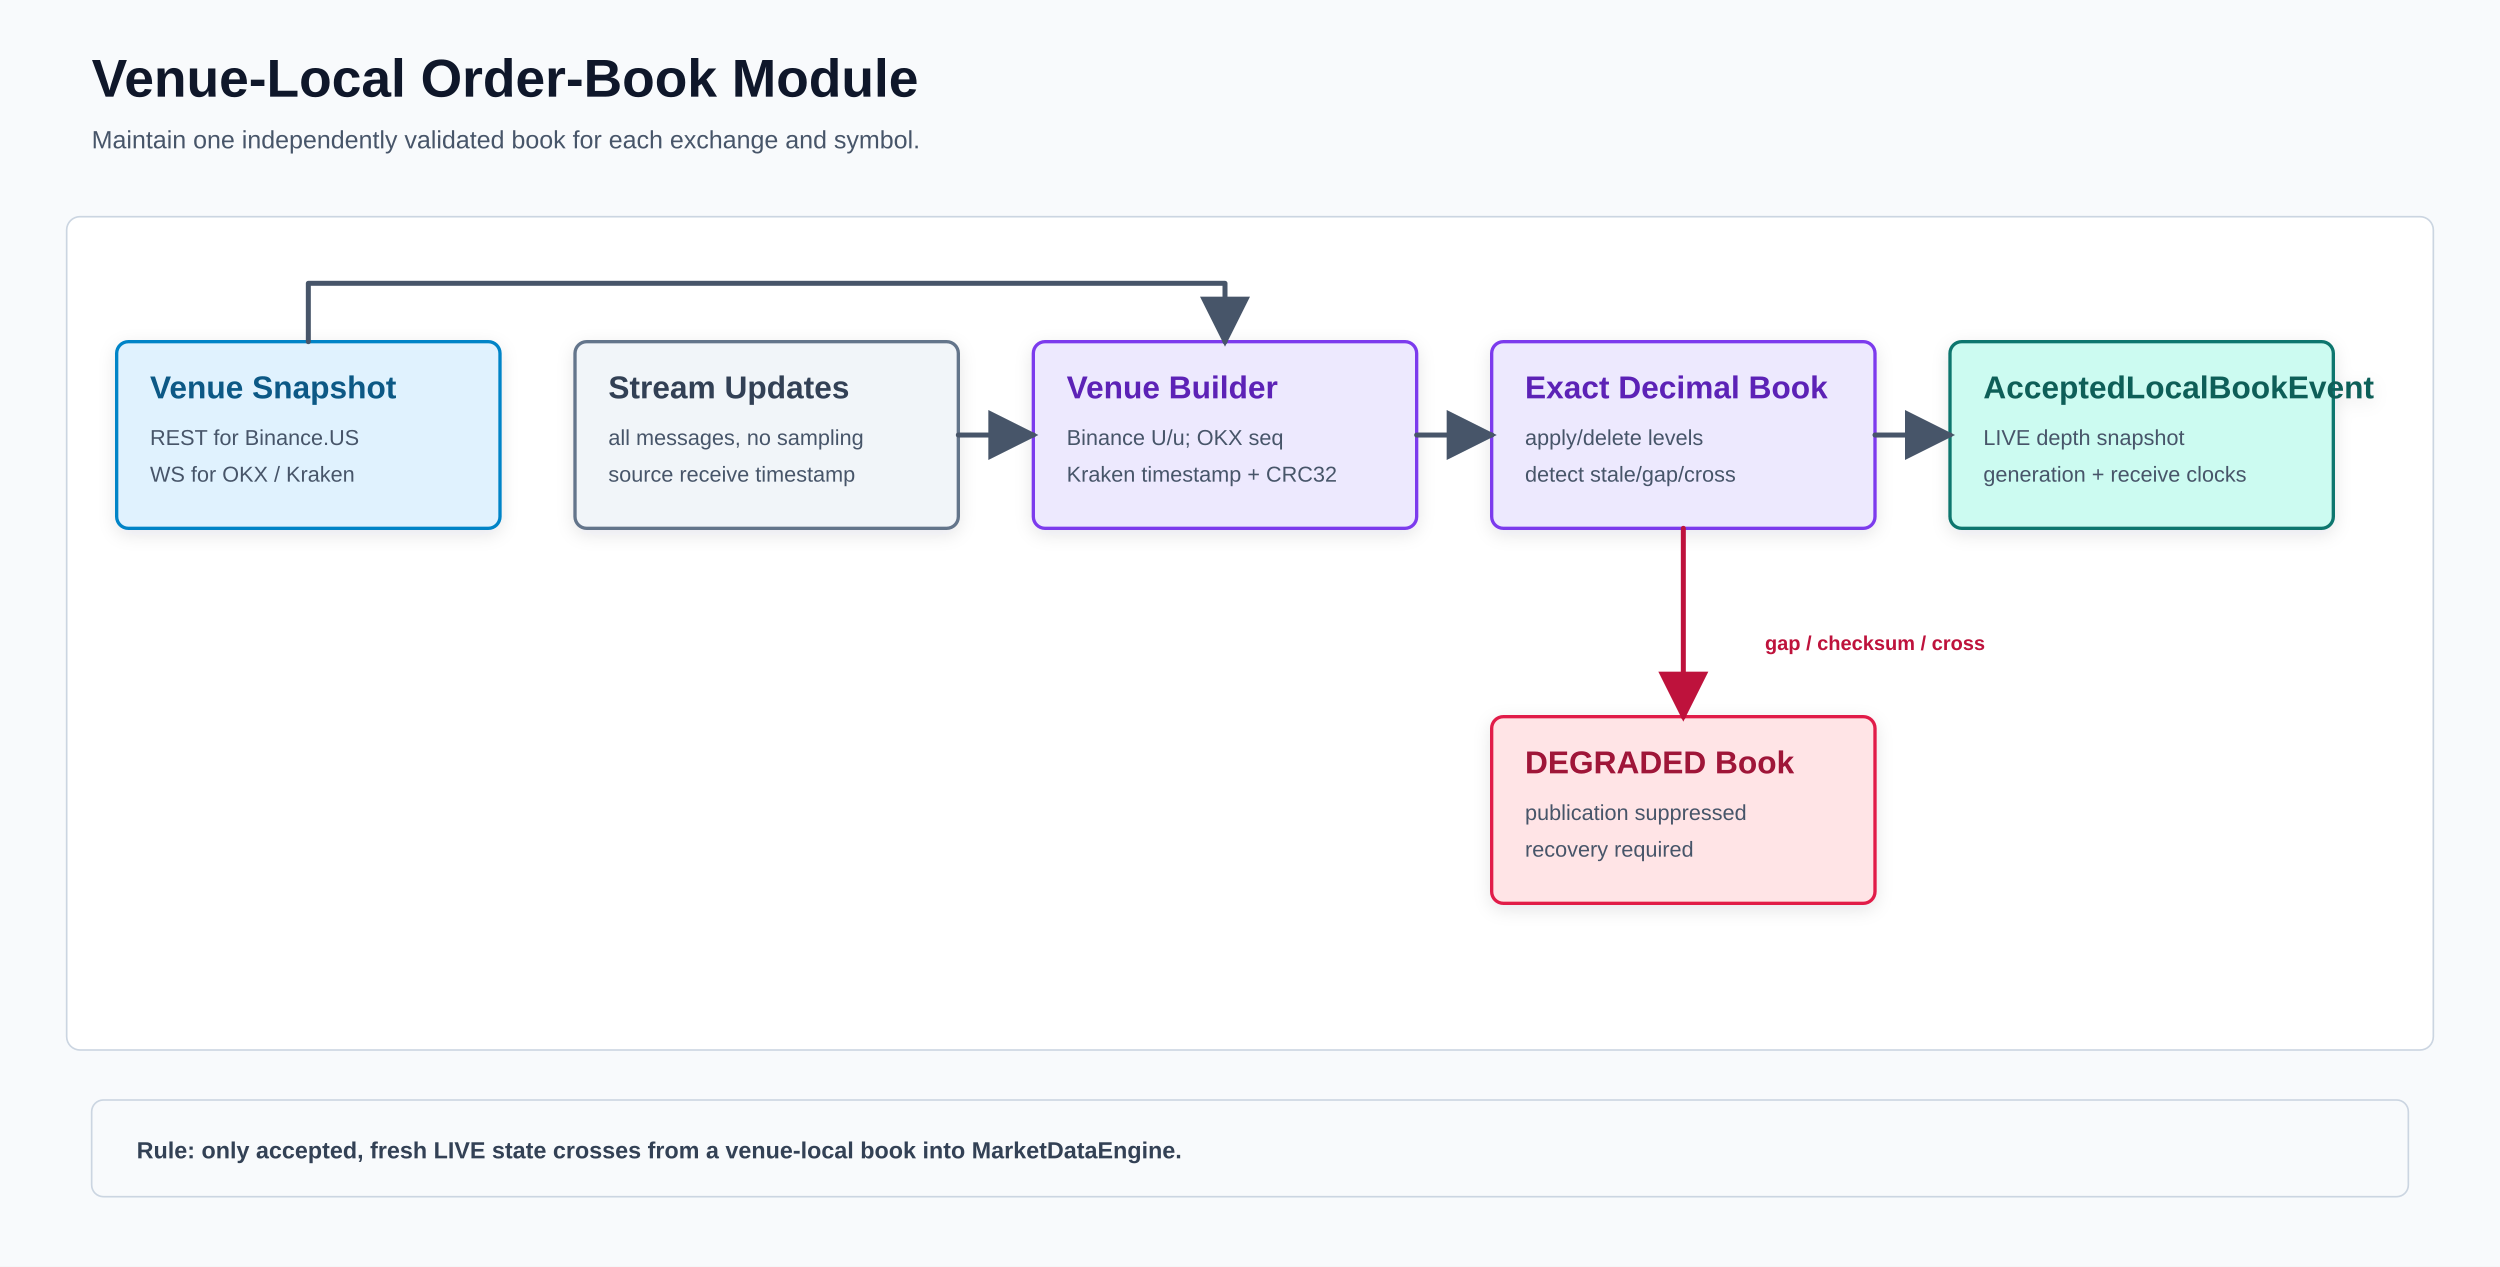
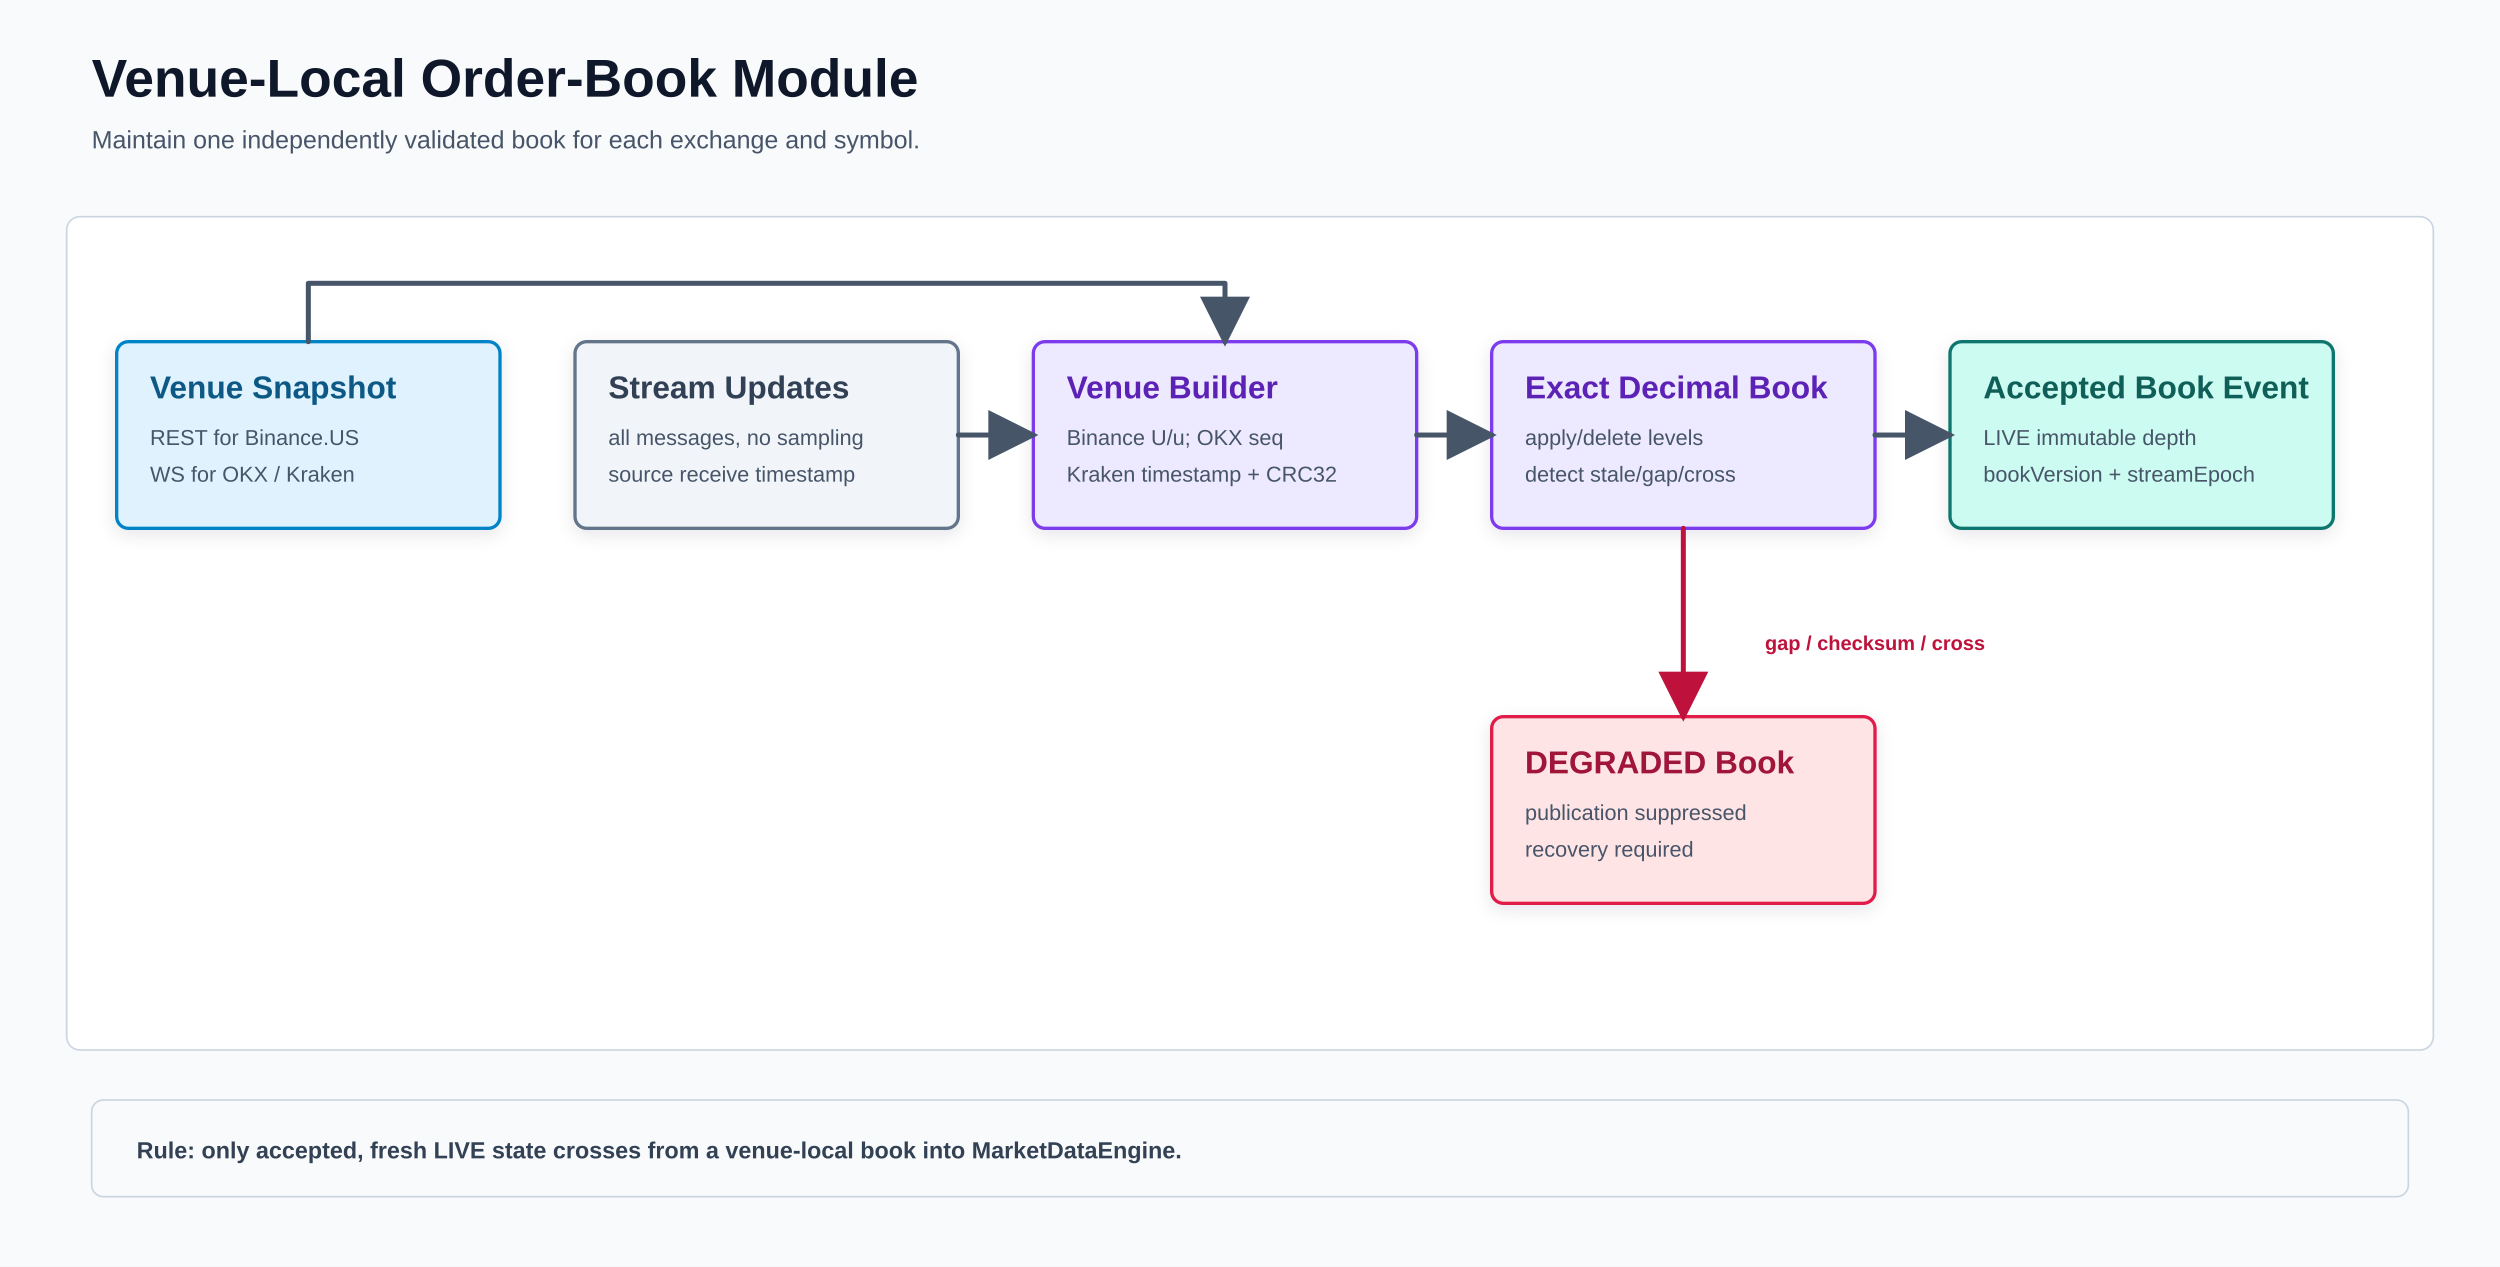
<svg xmlns="http://www.w3.org/2000/svg" width="1500" height="760" viewBox="0 0 1500 760" role="img" aria-labelledby="title desc">
  <defs>
    <marker id="arrow" markerWidth="12" markerHeight="12" refX="10" refY="6" orient="auto" markerUnits="strokeWidth">
      <path d="M1 1 L11 6 L1 11 Z" fill="#475569" />
    </marker>
    <marker id="failure-arrow" markerWidth="12" markerHeight="12" refX="10" refY="6" orient="auto" markerUnits="strokeWidth">
      <path d="M1 1 L11 6 L1 11 Z" fill="#be123c" />
    </marker>
    <marker id="replay-arrow" markerWidth="12" markerHeight="12" refX="10" refY="6" orient="auto" markerUnits="strokeWidth">
      <path d="M1 1 L11 6 L1 11 Z" fill="#a21caf" />
    </marker>
    <filter id="shadow" x="-15%" y="-15%" width="130%" height="140%">
      <feDropShadow dx="0" dy="3" stdDeviation="5" flood-color="#0f172a" flood-opacity="0.10" />
    </filter>
  </defs>
  <rect width="1500" height="760" fill="#f8fafc" />
  <text x="55" y="58" font-family="Arial, sans-serif" font-size="32" font-weight="700" fill="#0f172a" text-anchor="start">Venue-Local Order-Book Module</text>
  <text x="55" y="89" font-family="Arial, sans-serif" font-size="15" font-weight="400" fill="#475569" text-anchor="start">Maintain one independently validated book for each exchange and symbol.</text>
  <rect x="40" y="130" width="1420" height="500" rx="8" fill="#ffffff" stroke="#cbd5e1" />
  <g filter="url(#shadow)">
    <rect x="70" y="205" width="230" height="112" rx="7" fill="#e0f2fe" stroke="#0284c7" stroke-width="2" />
    <text x="90" y="239" font-family="Arial, sans-serif" font-size="19" font-weight="700" fill="#075985" text-anchor="start">Venue Snapshot</text>
    <text x="90" y="267" font-family="Arial, sans-serif" font-size="13" font-weight="400" fill="#475569" text-anchor="start">REST for Binance.US</text>
    <text x="90" y="289" font-family="Arial, sans-serif" font-size="13" font-weight="400" fill="#475569" text-anchor="start">WS for OKX / Kraken</text>
  </g>
  <g filter="url(#shadow)">
    <rect x="345" y="205" width="230" height="112" rx="7" fill="#f1f5f9" stroke="#64748b" stroke-width="2" />
    <text x="365" y="239" font-family="Arial, sans-serif" font-size="19" font-weight="700" fill="#334155" text-anchor="start">Stream Updates</text>
    <text x="365" y="267" font-family="Arial, sans-serif" font-size="13" font-weight="400" fill="#475569" text-anchor="start">all messages, no sampling</text>
    <text x="365" y="289" font-family="Arial, sans-serif" font-size="13" font-weight="400" fill="#475569" text-anchor="start">source receive timestamp</text>
  </g>
  <g filter="url(#shadow)">
    <rect x="620" y="205" width="230" height="112" rx="7" fill="#ede9fe" stroke="#7c3aed" stroke-width="2" />
    <text x="640" y="239" font-family="Arial, sans-serif" font-size="19" font-weight="700" fill="#5b21b6" text-anchor="start">Venue Builder</text>
    <text x="640" y="267" font-family="Arial, sans-serif" font-size="13" font-weight="400" fill="#475569" text-anchor="start">Binance U/u; OKX seq</text>
    <text x="640" y="289" font-family="Arial, sans-serif" font-size="13" font-weight="400" fill="#475569" text-anchor="start">Kraken timestamp + CRC32</text>
  </g>
  <g filter="url(#shadow)">
    <rect x="895" y="205" width="230" height="112" rx="7" fill="#ede9fe" stroke="#7c3aed" stroke-width="2" />
    <text x="915" y="239" font-family="Arial, sans-serif" font-size="19" font-weight="700" fill="#5b21b6" text-anchor="start">Exact Decimal Book</text>
    <text x="915" y="267" font-family="Arial, sans-serif" font-size="13" font-weight="400" fill="#475569" text-anchor="start">apply/delete levels</text>
    <text x="915" y="289" font-family="Arial, sans-serif" font-size="13" font-weight="400" fill="#475569" text-anchor="start">detect stale/gap/cross</text>
  </g>
  <g filter="url(#shadow)">
    <rect x="1170" y="205" width="230" height="112" rx="7" fill="#ccfbf1" stroke="#0f766e" stroke-width="2" />
-     <text x="1190" y="239" font-family="Arial, sans-serif" font-size="19" font-weight="700" fill="#115e59" text-anchor="start">AcceptedLocalBookEvent</text>
-     <text x="1190" y="267" font-family="Arial, sans-serif" font-size="13" font-weight="400" fill="#475569" text-anchor="start">LIVE depth snapshot</text>
-     <text x="1190" y="289" font-family="Arial, sans-serif" font-size="13" font-weight="400" fill="#475569" text-anchor="start">generation + receive clocks</text>
+     <text x="1190" y="239" font-family="Arial, sans-serif" font-size="19" font-weight="700" fill="#115e59" text-anchor="start">Accepted Book Event</text>
+     <text x="1190" y="267" font-family="Arial, sans-serif" font-size="13" font-weight="400" fill="#475569" text-anchor="start">LIVE immutable depth</text>
+     <text x="1190" y="289" font-family="Arial, sans-serif" font-size="13" font-weight="400" fill="#475569" text-anchor="start">bookVersion + streamEpoch</text>
  </g>
  <g filter="url(#shadow)">
    <rect x="895" y="430" width="230" height="112" rx="7" fill="#ffe4e6" stroke="#e11d48" stroke-width="2" />
    <text x="915" y="464" font-family="Arial, sans-serif" font-size="19" font-weight="700" fill="#9f1239" text-anchor="start">DEGRADED Book</text>
    <text x="915" y="492" font-family="Arial, sans-serif" font-size="13" font-weight="400" fill="#475569" text-anchor="start">publication suppressed</text>
    <text x="915" y="514" font-family="Arial, sans-serif" font-size="13" font-weight="400" fill="#475569" text-anchor="start">recovery required</text>
  </g>
  <path d="M185 205 V170 H735 V205" fill="none" stroke="#475569" stroke-width="3" stroke-linecap="round" stroke-linejoin="round" marker-end="url(#arrow)" />
  <path d="M575 261 H620" fill="none" stroke="#475569" stroke-width="3" stroke-linecap="round" stroke-linejoin="round" marker-end="url(#arrow)" />
  <path d="M850 261 H895" fill="none" stroke="#475569" stroke-width="3" stroke-linecap="round" stroke-linejoin="round" marker-end="url(#arrow)" />
  <path d="M1125 261 H1170" fill="none" stroke="#475569" stroke-width="3" stroke-linecap="round" stroke-linejoin="round" marker-end="url(#arrow)" />
  <path d="M1010 317 V430" fill="none" stroke="#be123c" stroke-width="3" stroke-linecap="round" stroke-linejoin="round" marker-end="url(#failure-arrow)" />
  <text x="1125" y="390" font-family="Arial, sans-serif" font-size="12" font-weight="700" fill="#be123c" text-anchor="middle">gap / checksum / cross</text>
  <rect x="55" y="660" width="1390" height="58" rx="7" fill="#f8fafc" stroke="#cbd5e1" />
  <text x="82" y="695" font-family="Arial, sans-serif" font-size="14" font-weight="700" fill="#334155" text-anchor="start">Rule: only accepted, fresh LIVE state crosses from a venue-local book into MarketDataEngine.</text>
</svg>
